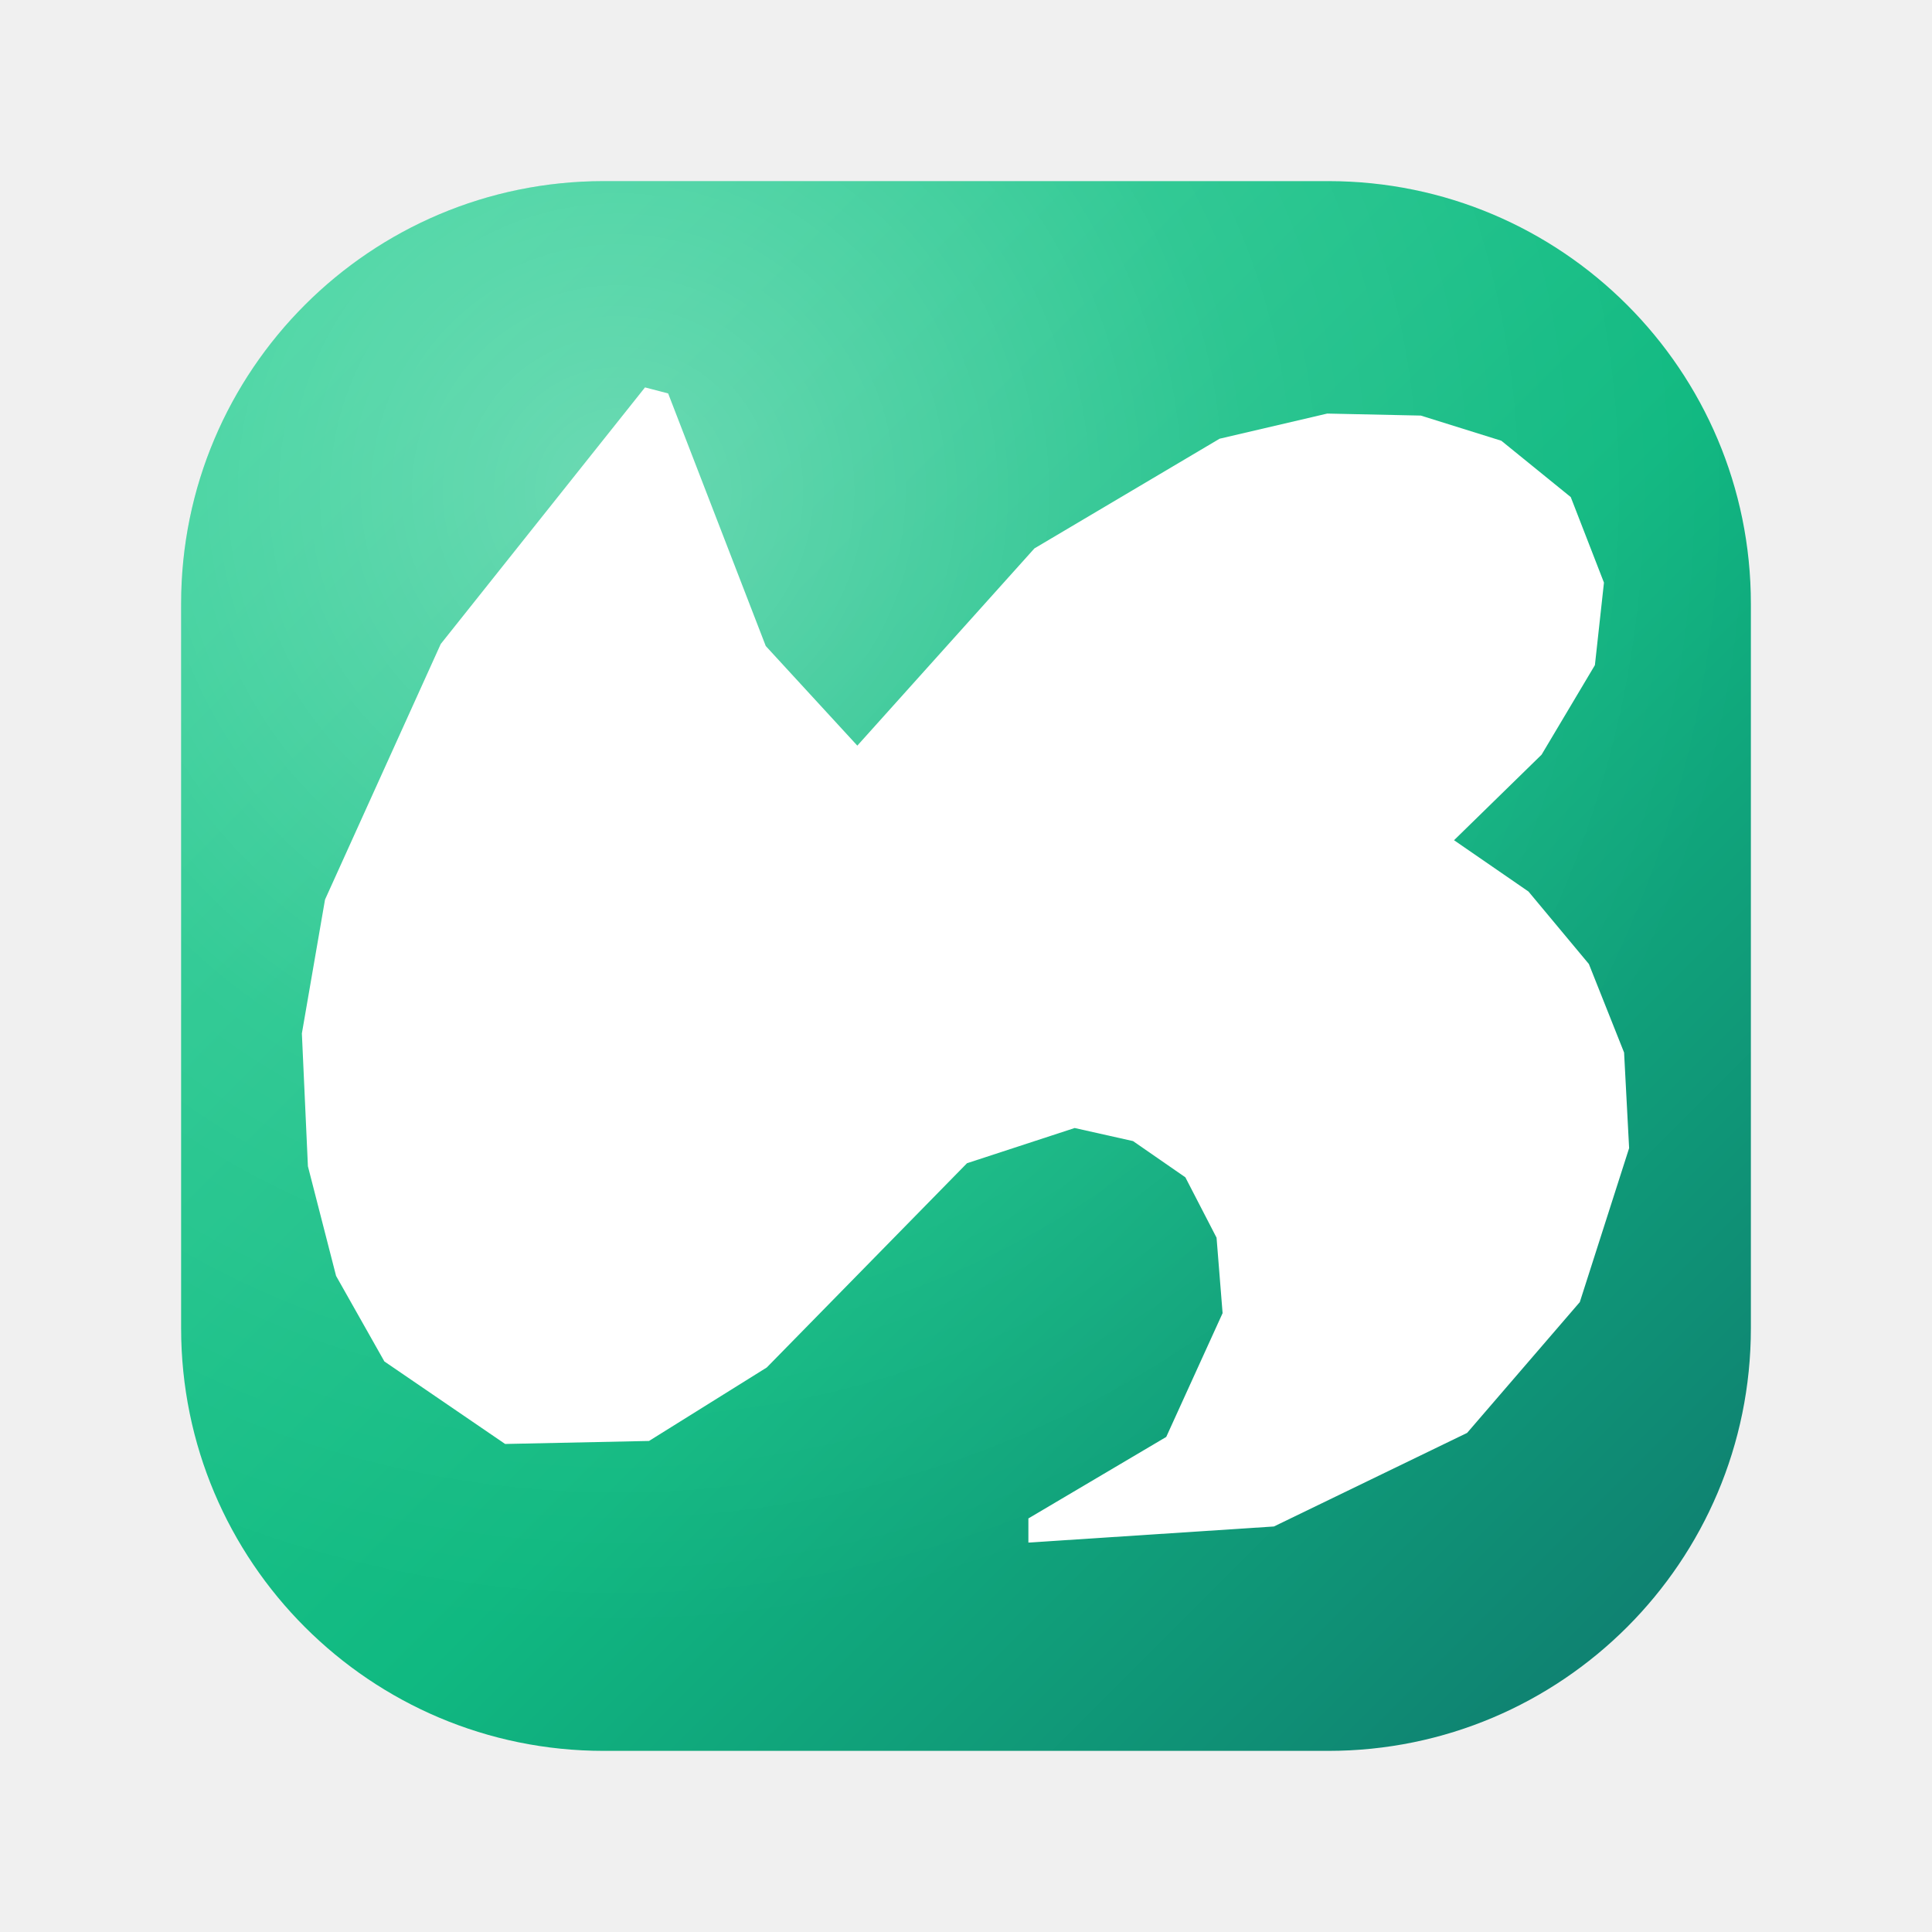
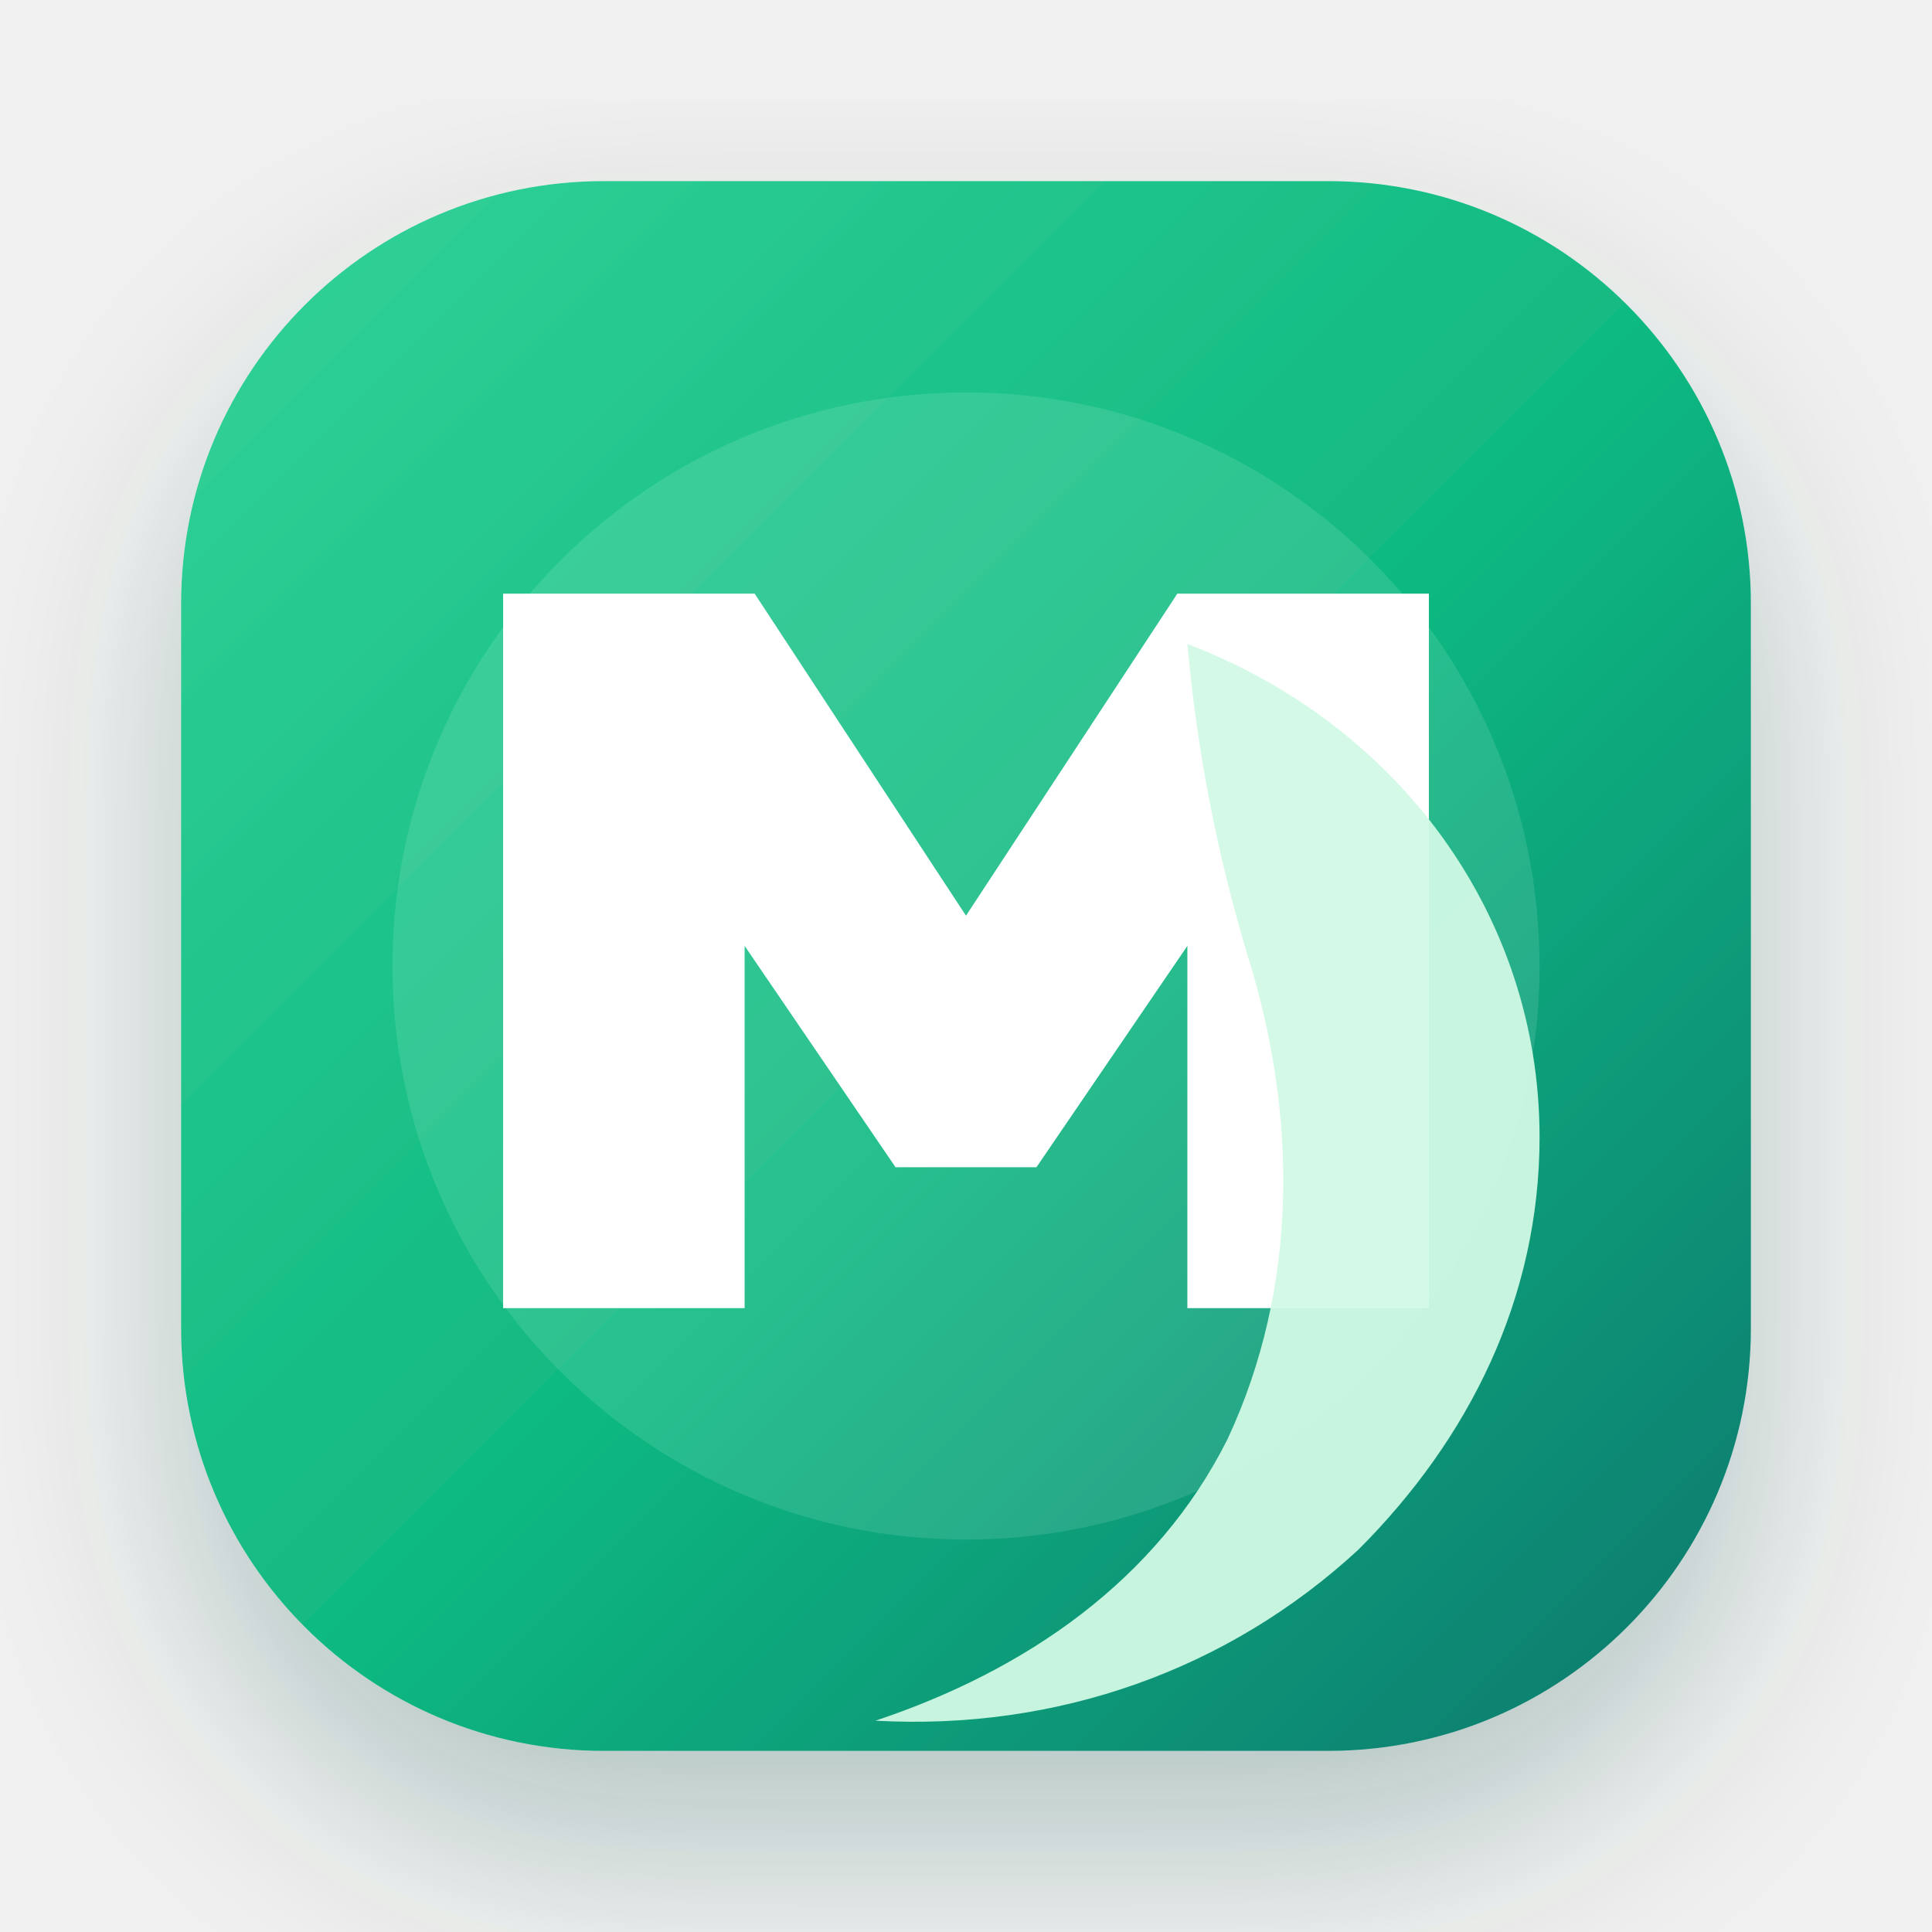
<svg xmlns="http://www.w3.org/2000/svg" width="192" height="192" viewBox="0 0 192 192" role="img" aria-labelledby="title desc">
  <defs>
    <linearGradient id="g" x1="0" x2="1" y1="0" y2="1">
      <stop offset="0" stop-color="#34d399" />
-       <stop offset="0.55" stop-color="#10b981" />
+       <stop offset="0.52" stop-color="#10b981" />
      <stop offset="1" stop-color="#0f766e" />
    </linearGradient>
-     <radialGradient id="shine" cx="0.28" cy="0.20" r="0.72">
-       <stop offset="0" stop-color="#ffffff" stop-opacity="0.32" />
-       <stop offset="0.55" stop-color="#ffffff" stop-opacity="0.08" />
-       <stop offset="1" stop-color="#ffffff" stop-opacity="0" />
-     </radialGradient>
+     <filter id="s" x="-18%" y="-18%" width="136%" height="136%">
+       <feDropShadow dx="0" dy="10" stdDeviation="10" flood-color="#064e3b" flood-opacity="0.24" />
+     </filter>
  </defs>
-   <rect x="18" y="18" width="156" height="156" rx="42" fill="url(#g)" />
-   <rect x="18" y="18" width="156" height="156" rx="42" fill="url(#shine)" />
-   <path d="M64.1 38.5 L43.8 64.0 L32.3 89.4 L30.0 102.7 L30.6 115.9 L33.4 126.8 L38.2 135.3 L50.2 143.5 L64.5 143.2 L76.2 135.9 L96.1 115.6 L106.8 112.1 L112.6 113.4 L117.8 117.0 L120.9 123.0 L121.5 130.5 L115.9 142.8 L102.2 150.9 L102.2 153.3 L126.6 151.7 L145.8 142.4 L157.0 129.4 L161.9 114.1 L161.4 104.6 L157.9 95.8 L151.9 88.6 L144.5 83.5 L153.2 75.0 L158.5 66.1 L159.4 57.9 L156.1 49.4 L149.2 43.8 L141.2 41.3 L131.9 41.1 L121.2 43.6 L102.8 54.5 L85.2 74.1 L76.1 64.2 L66.4 39.1 Z" fill="#ffffff" />
+   <rect x="18" y="18" width="156" height="156" rx="42" fill="url(#g)" filter="url(#s)" />
+   <circle cx="96" cy="96" r="57" fill="#ecfdf5" opacity="0.12" />
+   <path d="M50 130V59h25l21 32 21-32h25v71h-24V94l-15 22H89L74 94v36Z" fill="#ffffff" />
+   <path d="M118 64c21 8 35 27 35 49 0 16-7 30-18 41-13 12-30 18-48 17 15-5 28-14 35-28 7-15 7-32 2-48-3-10-5-20-6-31Z" fill="#d1fae5" opacity="0.94" />
</svg>
